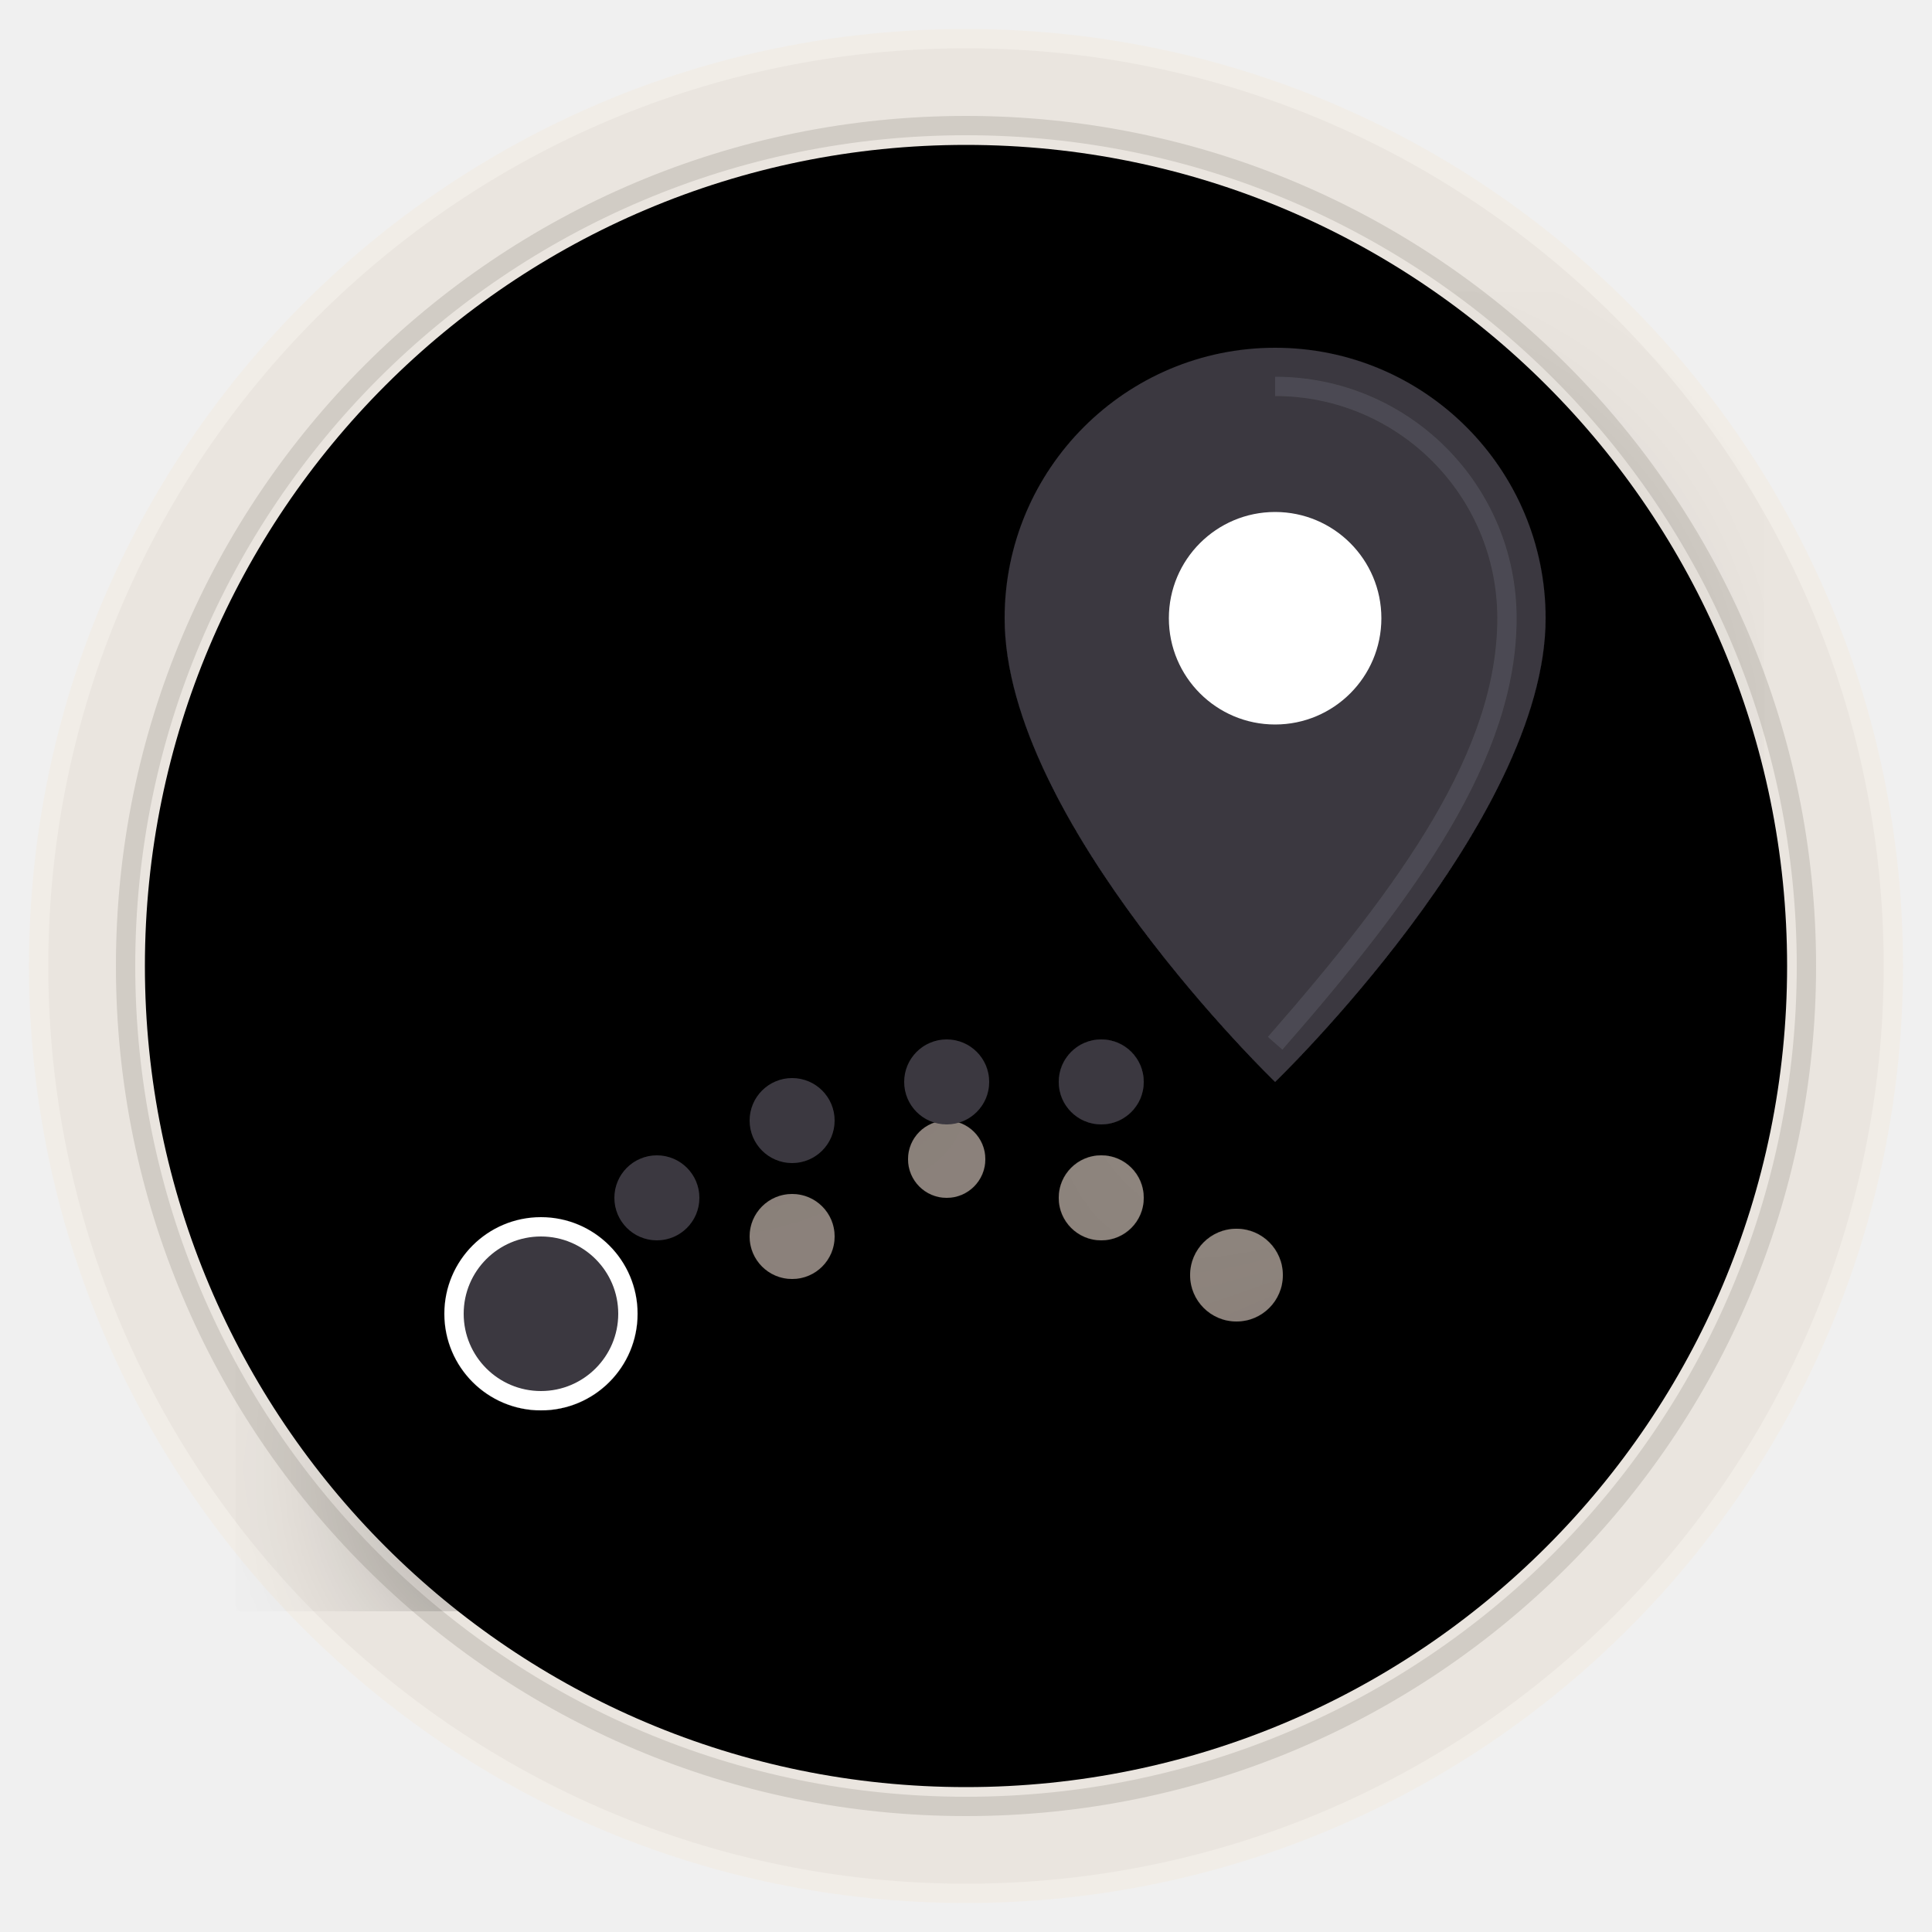
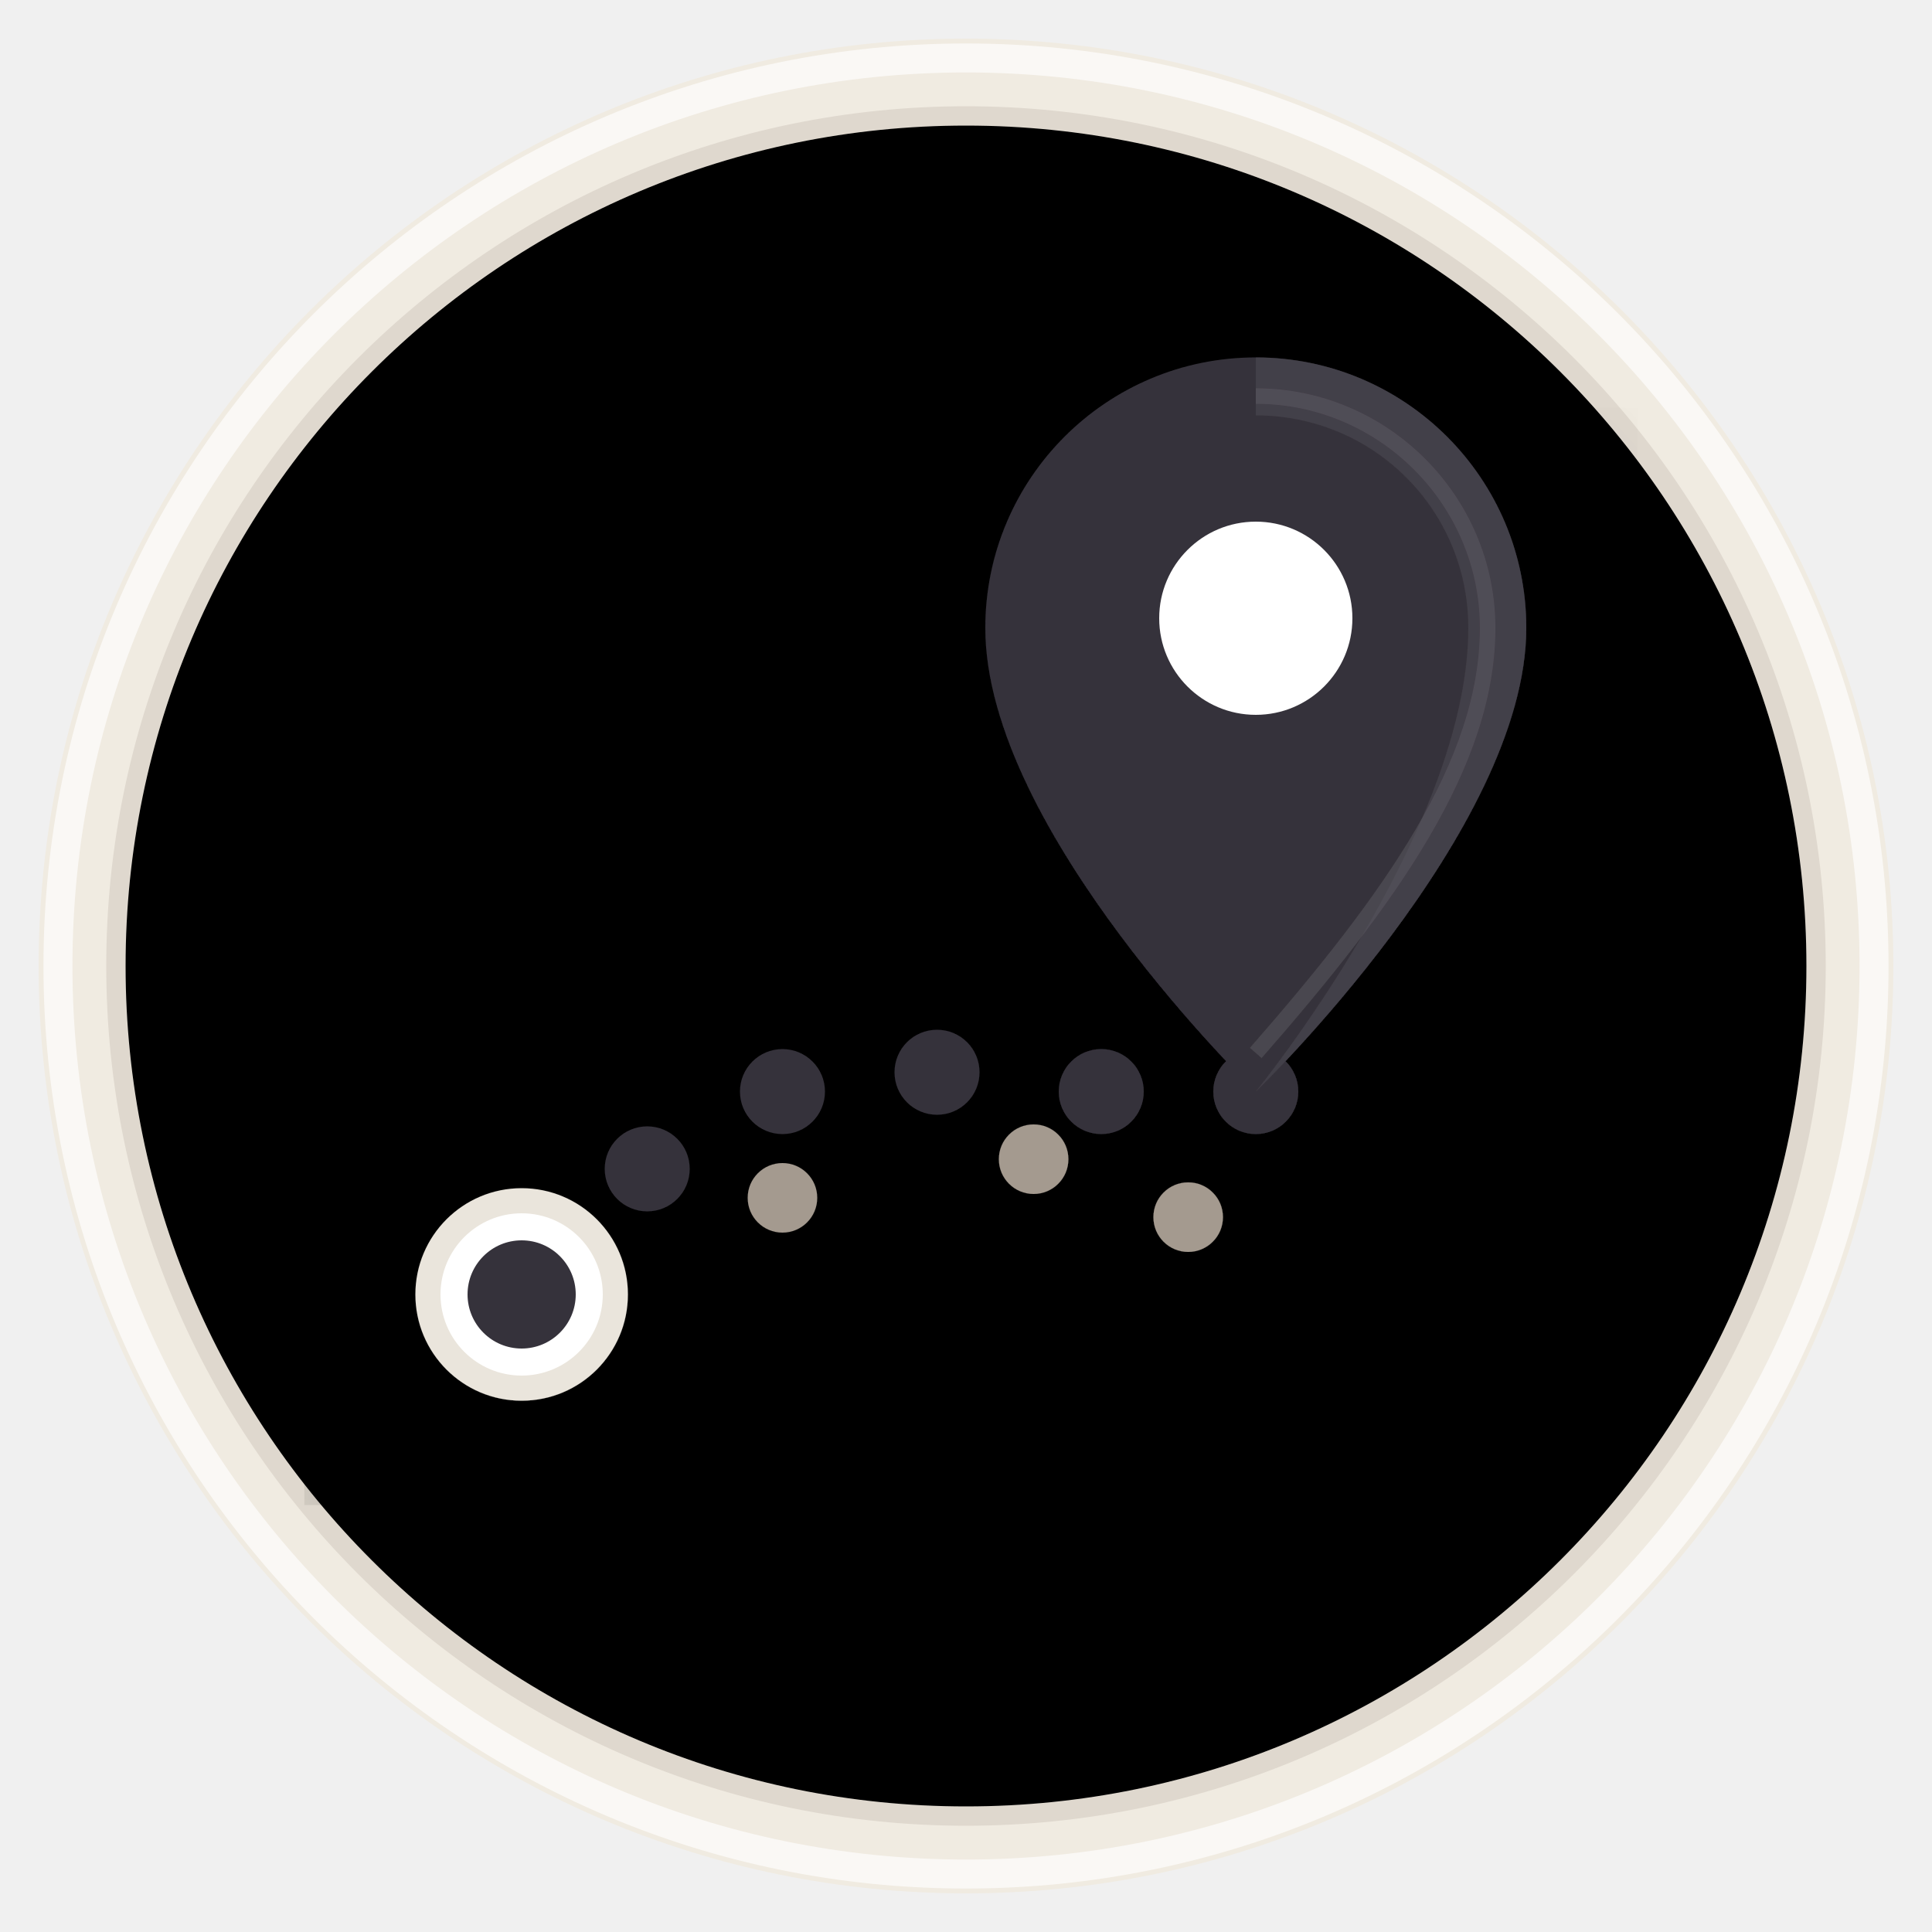
<svg xmlns="http://www.w3.org/2000/svg" width="1024" height="1024" viewBox="0 0 100 100" fill="none">
  <defs>
-     <filter id="logo-shadow" x="-20%" y="-20%" width="140%" height="140%">
-       <feDropShadow dx="0" dy="8" stdDeviation="6" floodColor="#000000" floodOpacity="0.15" />
+     <radialGradient id="bg-grad" cx="50%" cy="50%" r="50%" fx="30%" fy="30%">
+       <stop offset="0%" stopColor="#FAF8F5" />
+       <stop offset="100%" stopColor="#EBE5DA" />
+     </radialGradient>
+     <filter id="shadow" x="-10%" y="-10%" width="120%" height="120%">
+       <feDropShadow dx="0" dy="8" stdDeviation="6" floodColor="#000000" floodOpacity="0.10" />
    </filter>
-     <radialGradient id="bg-grad" cx="50%" cy="50%" r="50%" fx="35%" fy="30%">
-       <stop offset="0%" stopColor="#F8F6F2" />
-       <stop offset="100%" stopColor="#E5DFD6" />
-     </radialGradient>
  </defs>
-   <circle cx="50" cy="50" r="48" fill="#EAE5DF" stroke="#F1EDE7" strokeWidth="2" />
-   <circle cx="50" cy="50" r="43.5" fill="none" stroke="#D1CCC5" strokeWidth="1.5" />
-   <circle cx="50" cy="50" r="42.5" fill="url(#bg-grad)" />
-   <g filter="url(#logo-shadow)">
-     <circle cx="41" cy="64" r="2.2" fill="#AA9E95" opacity="0.8" />
-     <circle cx="49" cy="60" r="2.0" fill="#AA9E95" opacity="0.8" />
-     <circle cx="57" cy="62" r="2.2" fill="#AA9E95" opacity="0.8" />
-     <circle cx="64" cy="66" r="2.4" fill="#AA9E95" opacity="0.8" />
-     <circle cx="34" cy="62" r="2.2" fill="#3A3840" />
-     <circle cx="41" cy="58" r="2.2" fill="#3A3840" />
-     <circle cx="49" cy="56" r="2.2" fill="#3A3840" />
-     <circle cx="57" cy="56" r="2.2" fill="#3A3840" />
-     <circle cx="28" cy="68" r="4.5" fill="#3A3840" stroke="white" strokeWidth="2.5" />
-     <g transform="translate(66, 56) scale(1) translate(-14, -38)">
-       <path d="M14 0C6.27 0 0 6.27 0 14c0 10.5 14 24 14 24s14-13.5 14-24c0-7.73-6.27-14-14-14z" fill="#3A3840" />
-       <path d="M14 2 C 20.63 2 26 7.37 26 14 C 26 21 21 28 14 36" fill="none" stroke="#5E5C64" strokeWidth="1" strokeLinecap="round" opacity="0.5" />
-       <circle cx="14" cy="14" r="5.5" fill="white" />
+   <circle cx="50" cy="50" r="48" fill="#F0EBE1" />
+   <circle cx="50" cy="50" r="47" stroke="#FAF8F5" stroke-width="1.5" />
+   <circle cx="50" cy="50" r="44" stroke="#DFD8CE" stroke-width="1" />
+   <circle cx="50" cy="50" r="43.5" fill="url(#bg-grad)" />
+   <g filter="url(#shadow)">
+     <circle cx="40.5" cy="62" r="1.8" fill="#A49A8F" />
+     <circle cx="53.5" cy="60" r="1.8" fill="#A49A8F" />
+     <circle cx="61.5" cy="63" r="1.8" fill="#A49A8F" />
+     <circle cx="33.5" cy="60.5" r="2.2" fill="#36333B" />
+     <circle cx="40.5" cy="56.5" r="2.2" fill="#36333B" />
+     <circle cx="48.5" cy="55.5" r="2.2" fill="#36333B" />
+     <circle cx="57.0" cy="56.5" r="2.2" fill="#36333B" />
+     <circle cx="65.0" cy="56.5" r="2.2" fill="#36333B" />
+     <circle cx="27" cy="67" r="5.5" fill="#EAE5DC" />
+     <circle cx="27" cy="67" r="4.2" fill="#FFFFFF" />
+     <circle cx="27" cy="67" r="2.8" fill="#36333B" />
+     <g transform="translate(65, 56.5) translate(-14, -38)">
+       <path d="M14 0C6.27 0 0 6.27 0 14c0 10.5 14 24 14 24s14-13.5 14-24c0-7.73-6.27-14-14-14z" fill="#36333B" />
+       <path d="M14 0 C 21.73 0 28 6.27 28 14 C 28 24.5 14 38 14 38 C 14 38 25 24.5 25 14 C 25 7.9 20.1 3 14 3 Z" fill="#4B4751" opacity="0.6" />
+       <path d="M14 2C20.6 2 26 7.4 26 14c0 7-5 14-12 22" fill="none" stroke="#5E5C64" stroke-width="0.8" opacity="0.5" />
+       <circle cx="14" cy="13.5" r="5" fill="#FFFFFF" />
    </g>
  </g>
</svg>
